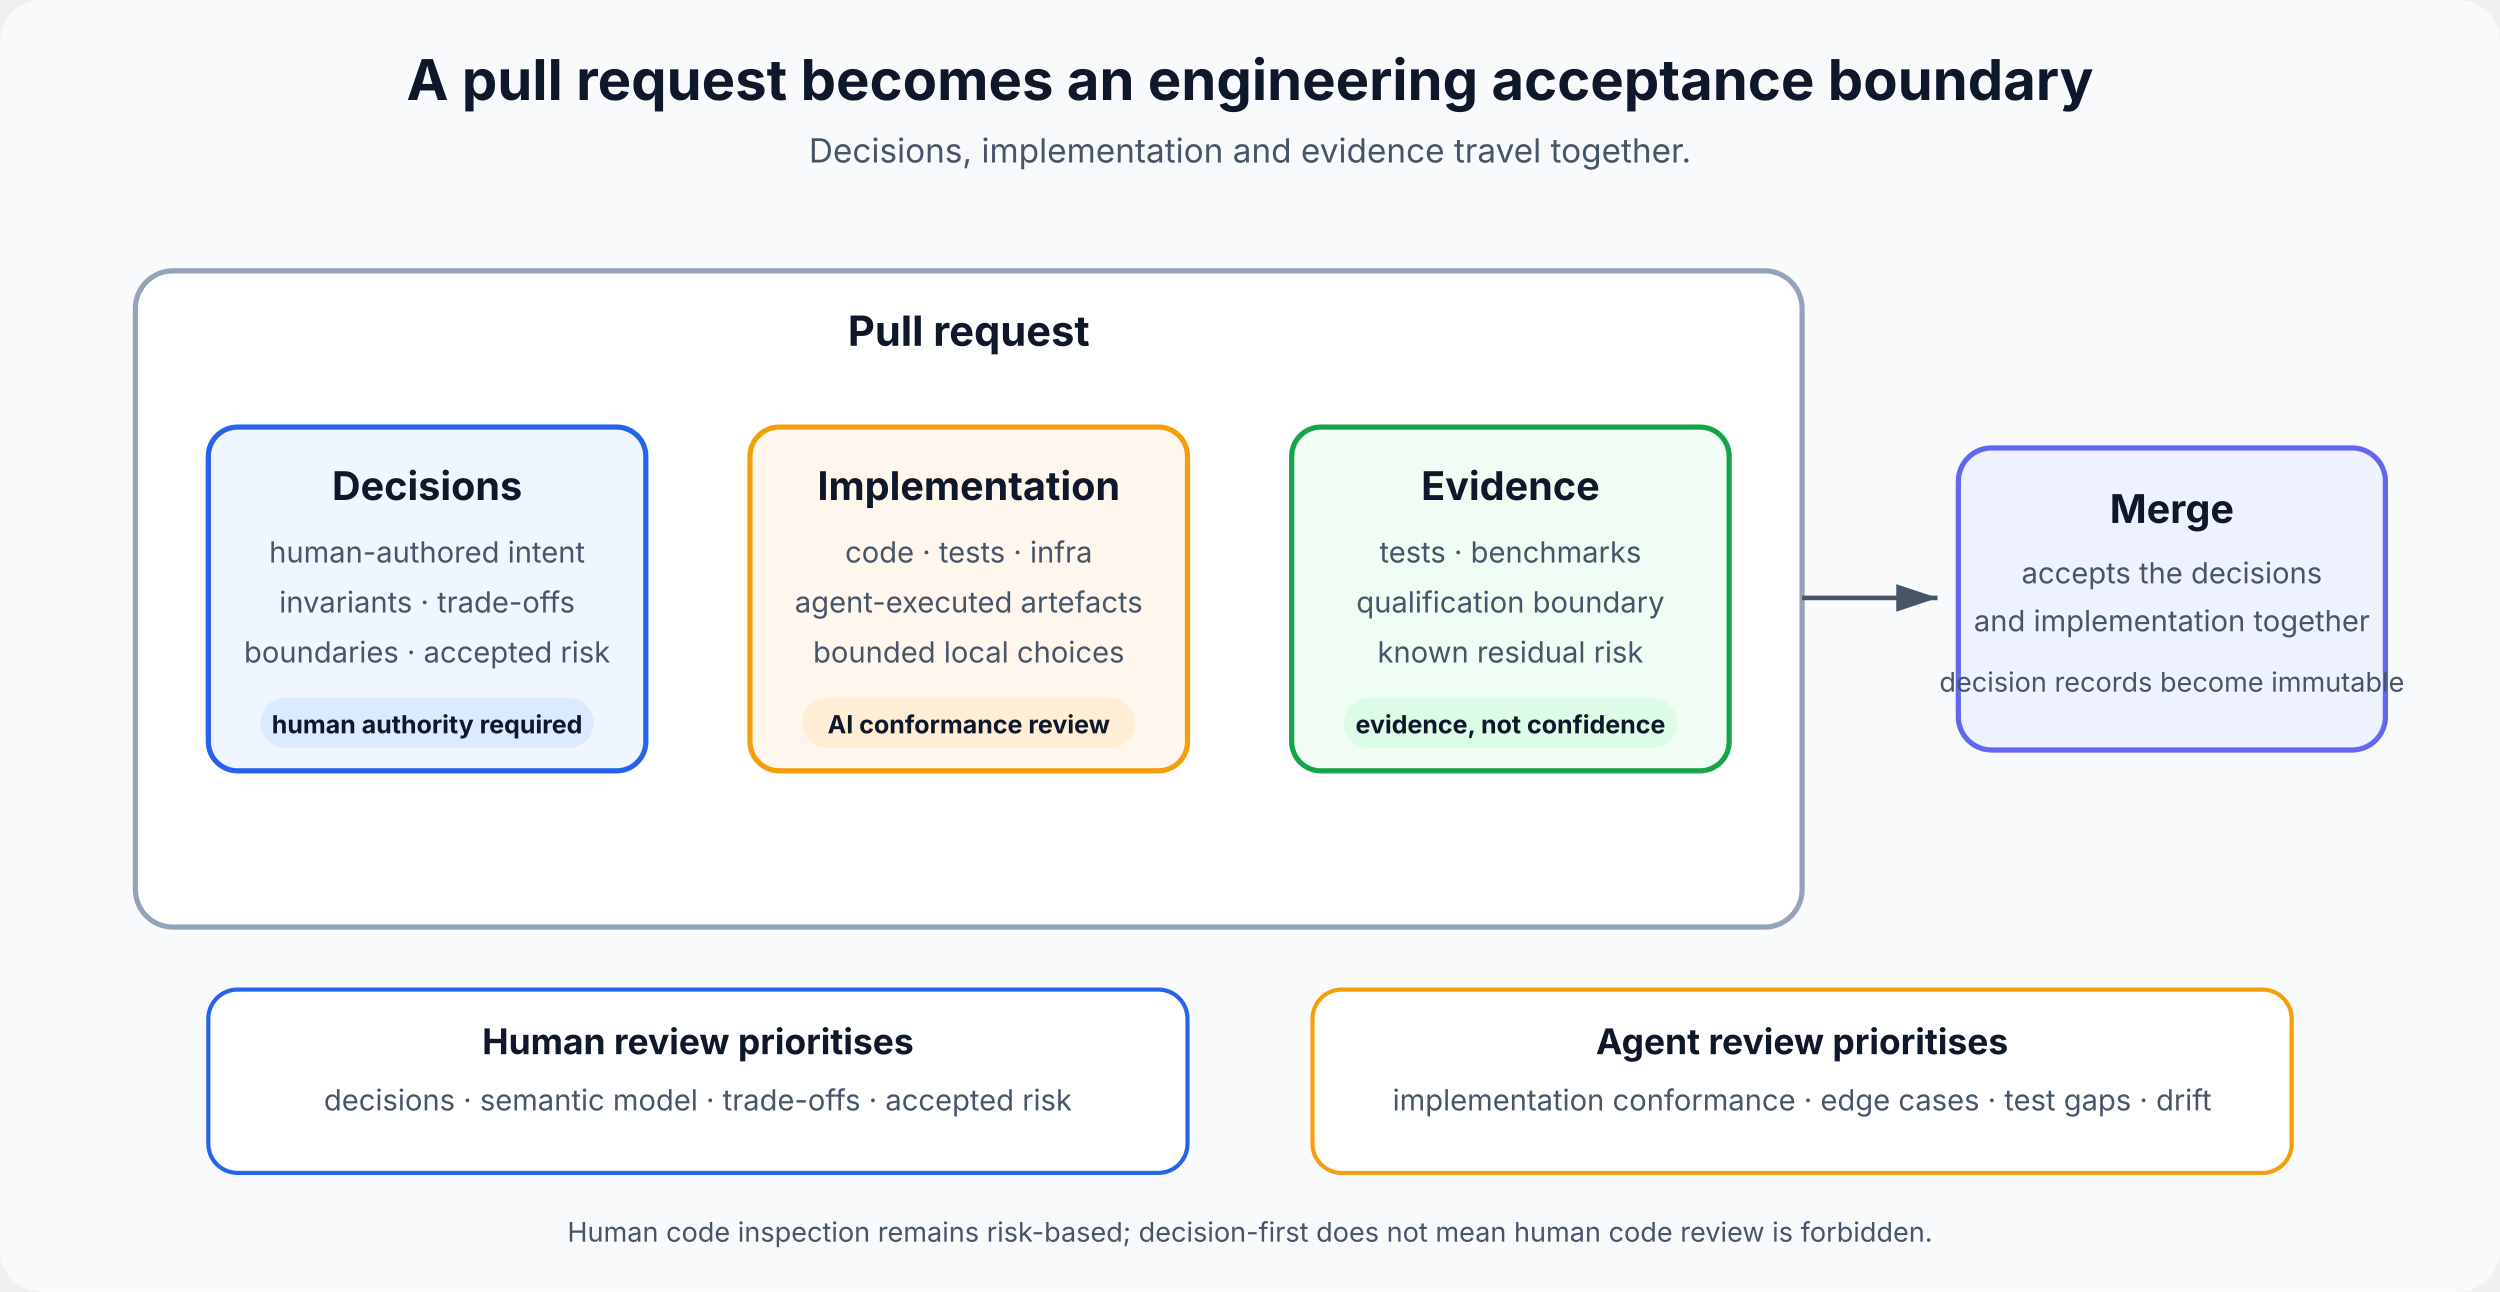
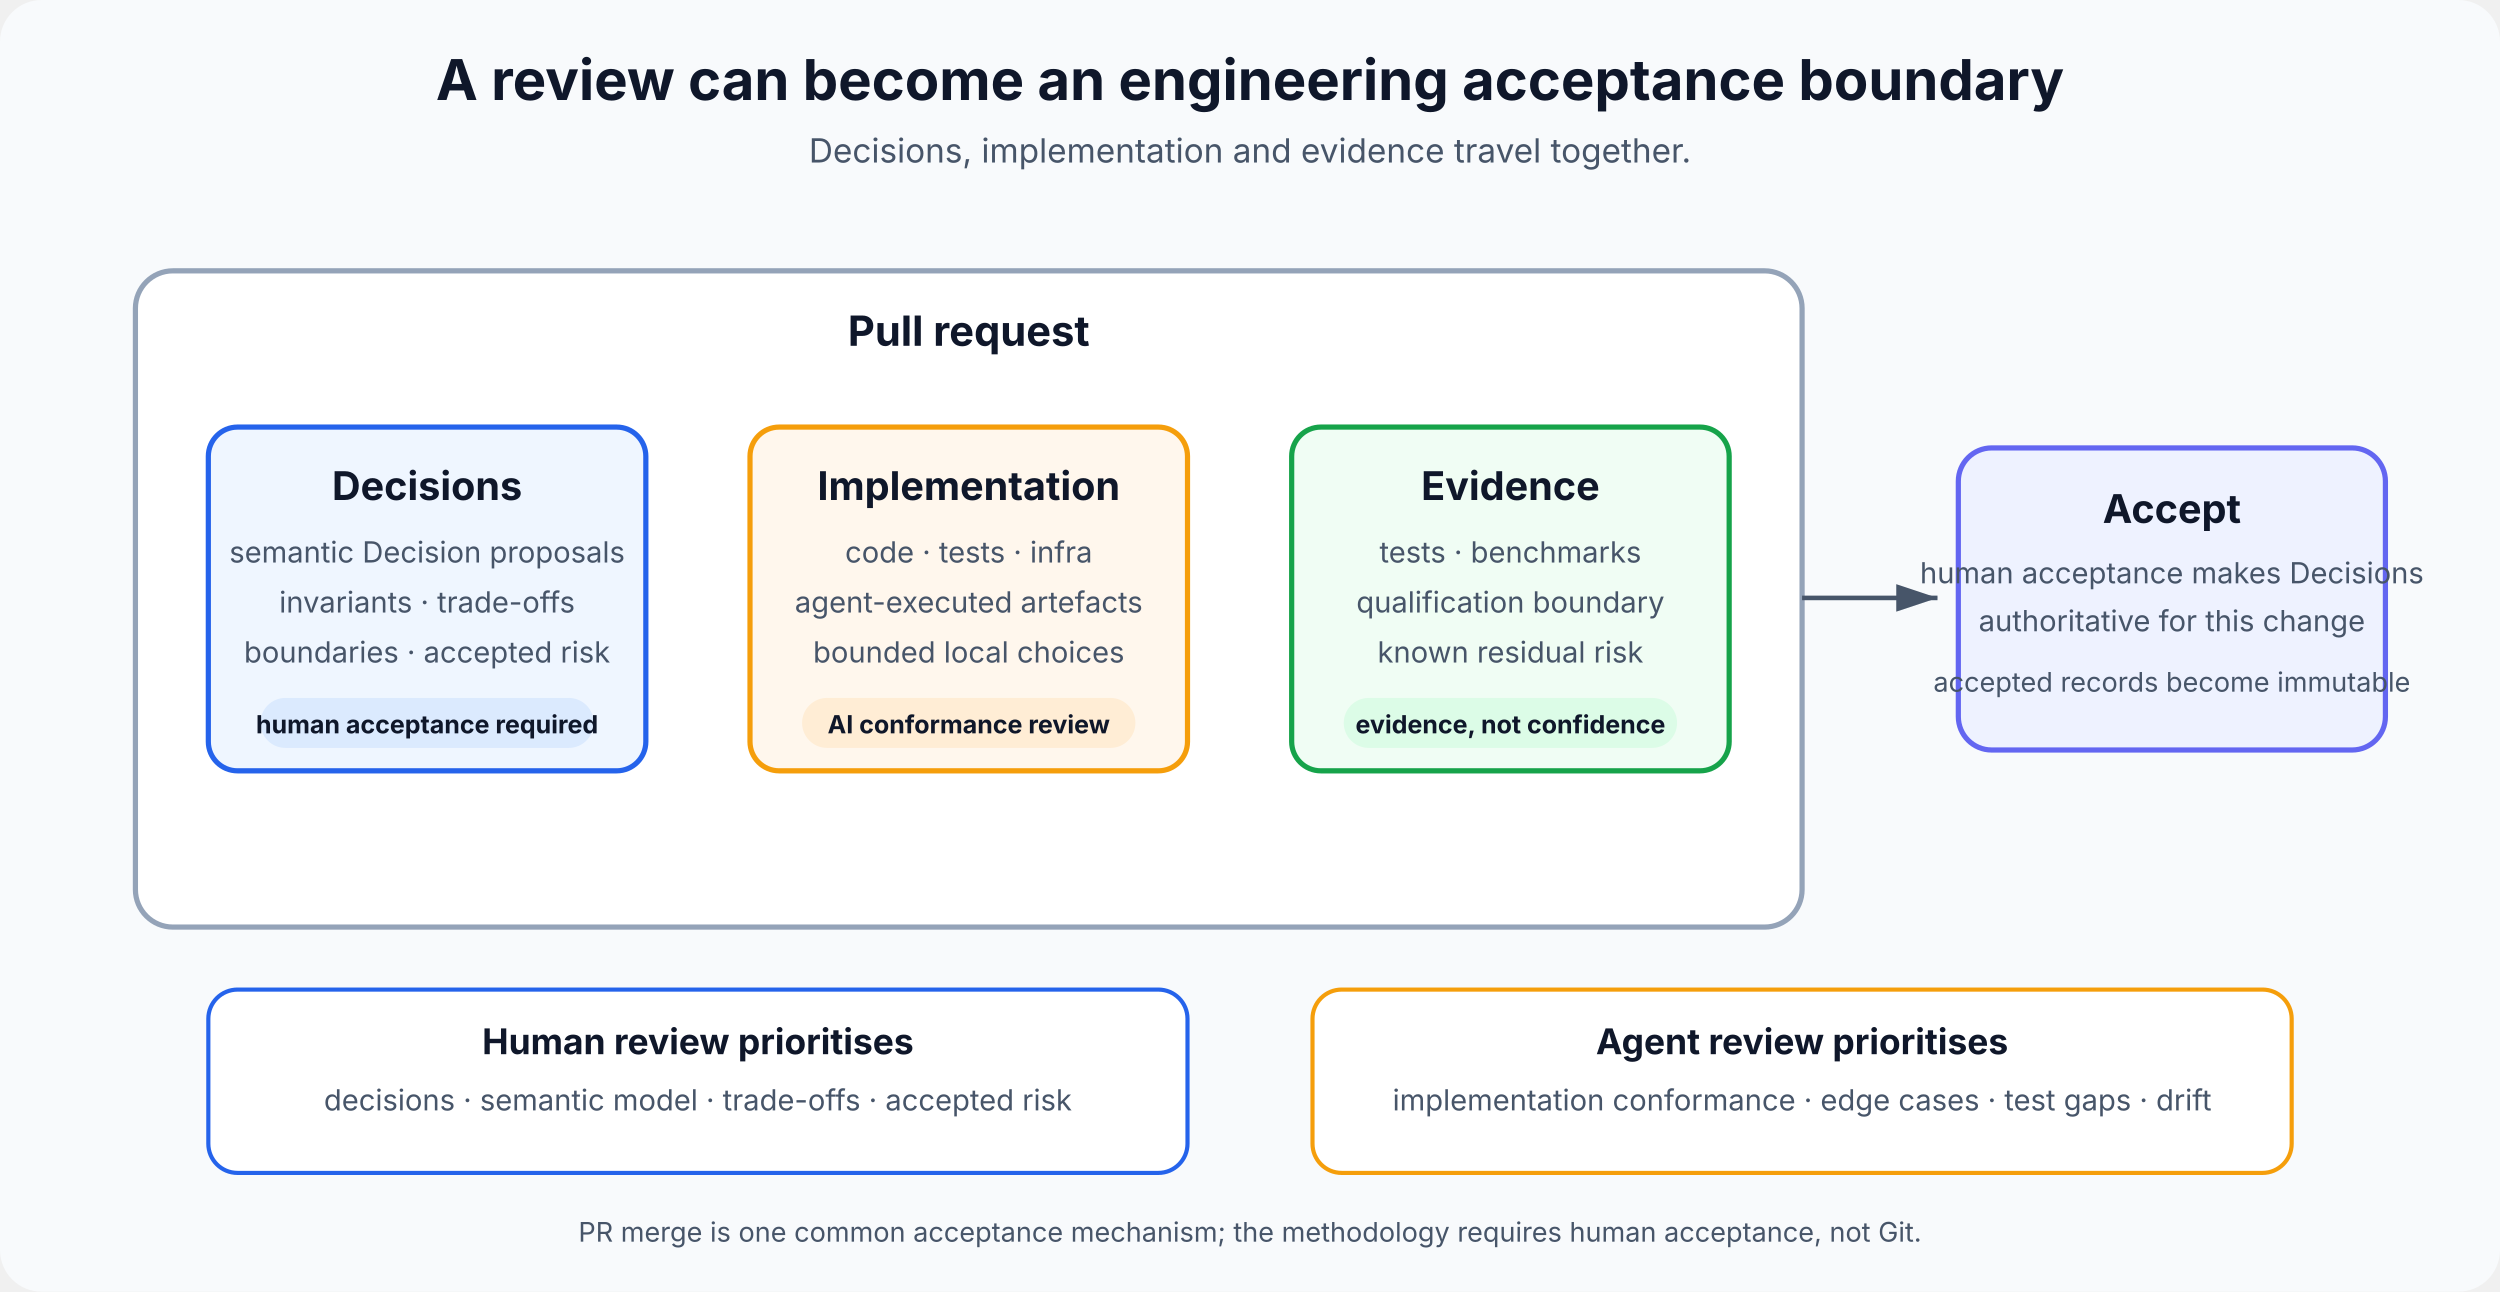
<svg xmlns="http://www.w3.org/2000/svg" width="1200" height="620" viewBox="0 0 1200 620" role="img" aria-labelledby="title desc">
  <defs>
    <marker id="arrow" markerWidth="10" markerHeight="10" refX="9" refY="3" orient="auto" markerUnits="strokeWidth">
      <path d="M0,0 L0,6 L9,3 z" fill="#475569" />
    </marker>
    <style>
      .t { font-family: Inter, "Segoe UI", Arial, sans-serif; fill: #0f172a; }
      .muted { fill: #475569; }
      .box { fill: #fff; stroke: #cbd5e1; stroke-width: 2; }
      .line { fill: none; stroke: #475569; stroke-width: 2.2; marker-end: url(#arrow); }
    </style>
  </defs>
  <rect width="1200" height="620" rx="20" fill="#f8fafc" />
-   <text class="t" x="600" y="48" text-anchor="middle" font-size="27" font-weight="700">A pull request becomes an engineering acceptance boundary</text>
+   <text class="t" x="600" y="48" text-anchor="middle" font-size="27" font-weight="700">A review can become an engineering acceptance boundary</text>
  <text class="t muted" x="600" y="78" text-anchor="middle" font-size="16">Decisions, implementation and evidence travel together.</text>
  <rect x="65" y="130" width="800" height="315" rx="18" fill="#ffffff" stroke="#94a3b8" stroke-width="2.5" />
  <text class="t" x="465" y="166" text-anchor="middle" font-size="20" font-weight="700">Pull request</text>
  <rect x="100" y="205" width="210" height="165" rx="14" fill="#eff6ff" stroke="#2563eb" stroke-width="2.5" />
  <text class="t" x="205" y="240" text-anchor="middle" font-size="19" font-weight="700">Decisions</text>
-   <text class="t muted" x="205" y="270" text-anchor="middle" font-size="14">human-authored intent</text>
+   <text class="t muted" x="205" y="270" text-anchor="middle" font-size="14">semantic Decision proposals</text>
  <text class="t muted" x="205" y="294" text-anchor="middle" font-size="14">invariants · trade-offs</text>
  <text class="t muted" x="205" y="318" text-anchor="middle" font-size="14">boundaries · accepted risk</text>
  <rect x="125" y="335" width="160" height="24" rx="12" fill="#dbeafe" />
-   <text class="t" x="205" y="352" text-anchor="middle" font-size="12" font-weight="700">human authority required</text>
+   <text class="t" x="205" y="352" text-anchor="middle" font-size="12" font-weight="700">human acceptance required</text>
  <rect x="360" y="205" width="210" height="165" rx="14" fill="#fff7ed" stroke="#f59e0b" stroke-width="2.5" />
  <text class="t" x="465" y="240" text-anchor="middle" font-size="19" font-weight="700">Implementation</text>
  <text class="t muted" x="465" y="270" text-anchor="middle" font-size="14">code · tests · infra</text>
  <text class="t muted" x="465" y="294" text-anchor="middle" font-size="14">agent-executed artefacts</text>
  <text class="t muted" x="465" y="318" text-anchor="middle" font-size="14">bounded local choices</text>
  <rect x="385" y="335" width="160" height="24" rx="12" fill="#ffedd5" />
  <text class="t" x="465" y="352" text-anchor="middle" font-size="12" font-weight="700">AI conformance review</text>
  <rect x="620" y="205" width="210" height="165" rx="14" fill="#f0fdf4" stroke="#16a34a" stroke-width="2.5" />
  <text class="t" x="725" y="240" text-anchor="middle" font-size="19" font-weight="700">Evidence</text>
  <text class="t muted" x="725" y="270" text-anchor="middle" font-size="14">tests · benchmarks</text>
  <text class="t muted" x="725" y="294" text-anchor="middle" font-size="14">qualification boundary</text>
  <text class="t muted" x="725" y="318" text-anchor="middle" font-size="14">known residual risk</text>
  <rect x="645" y="335" width="160" height="24" rx="12" fill="#dcfce7" />
  <text class="t" x="725" y="352" text-anchor="middle" font-size="12" font-weight="700">evidence, not confidence</text>
  <path class="line" d="M865 287 H930" />
  <rect x="940" y="215" width="205" height="145" rx="16" fill="#eef2ff" stroke="#6366f1" stroke-width="2.5" />
-   <text class="t" x="1042.5" y="251" text-anchor="middle" font-size="19" font-weight="700">Merge</text>
-   <text class="t muted" x="1042.5" y="280" text-anchor="middle" font-size="14">accepts the decisions</text>
-   <text class="t muted" x="1042.5" y="303" text-anchor="middle" font-size="14">and implementation together</text>
-   <text class="t muted" x="1042.5" y="332" text-anchor="middle" font-size="13">decision records become immutable</text>
+   <text class="t" x="1042.5" y="251" text-anchor="middle" font-size="19" font-weight="700">Accept</text>
+   <text class="t muted" x="1042.5" y="280" text-anchor="middle" font-size="14">human acceptance makes Decisions</text>
+   <text class="t muted" x="1042.5" y="303" text-anchor="middle" font-size="14">authoritative for this change</text>
+   <text class="t muted" x="1042.5" y="332" text-anchor="middle" font-size="13">accepted records become immutable</text>
  <rect x="100" y="475" width="470" height="88" rx="14" fill="#ffffff" stroke="#2563eb" stroke-width="2" />
  <text class="t" x="335" y="506" text-anchor="middle" font-size="17" font-weight="700">Human review prioritises</text>
  <text class="t muted" x="335" y="533" text-anchor="middle" font-size="14">decisions · semantic model · trade-offs · accepted risk</text>
  <rect x="630" y="475" width="470" height="88" rx="14" fill="#ffffff" stroke="#f59e0b" stroke-width="2" />
  <text class="t" x="865" y="506" text-anchor="middle" font-size="17" font-weight="700">Agent review prioritises</text>
  <text class="t muted" x="865" y="533" text-anchor="middle" font-size="14">implementation conformance · edge cases · test gaps · drift</text>
-   <text class="t muted" x="600" y="596" text-anchor="middle" font-size="13">Human code inspection remains risk-based; decision-first does not mean human code review is forbidden.</text>
+   <text class="t muted" x="600" y="596" text-anchor="middle" font-size="13">PR merge is one common acceptance mechanism; the methodology requires human acceptance, not Git.</text>
</svg>
